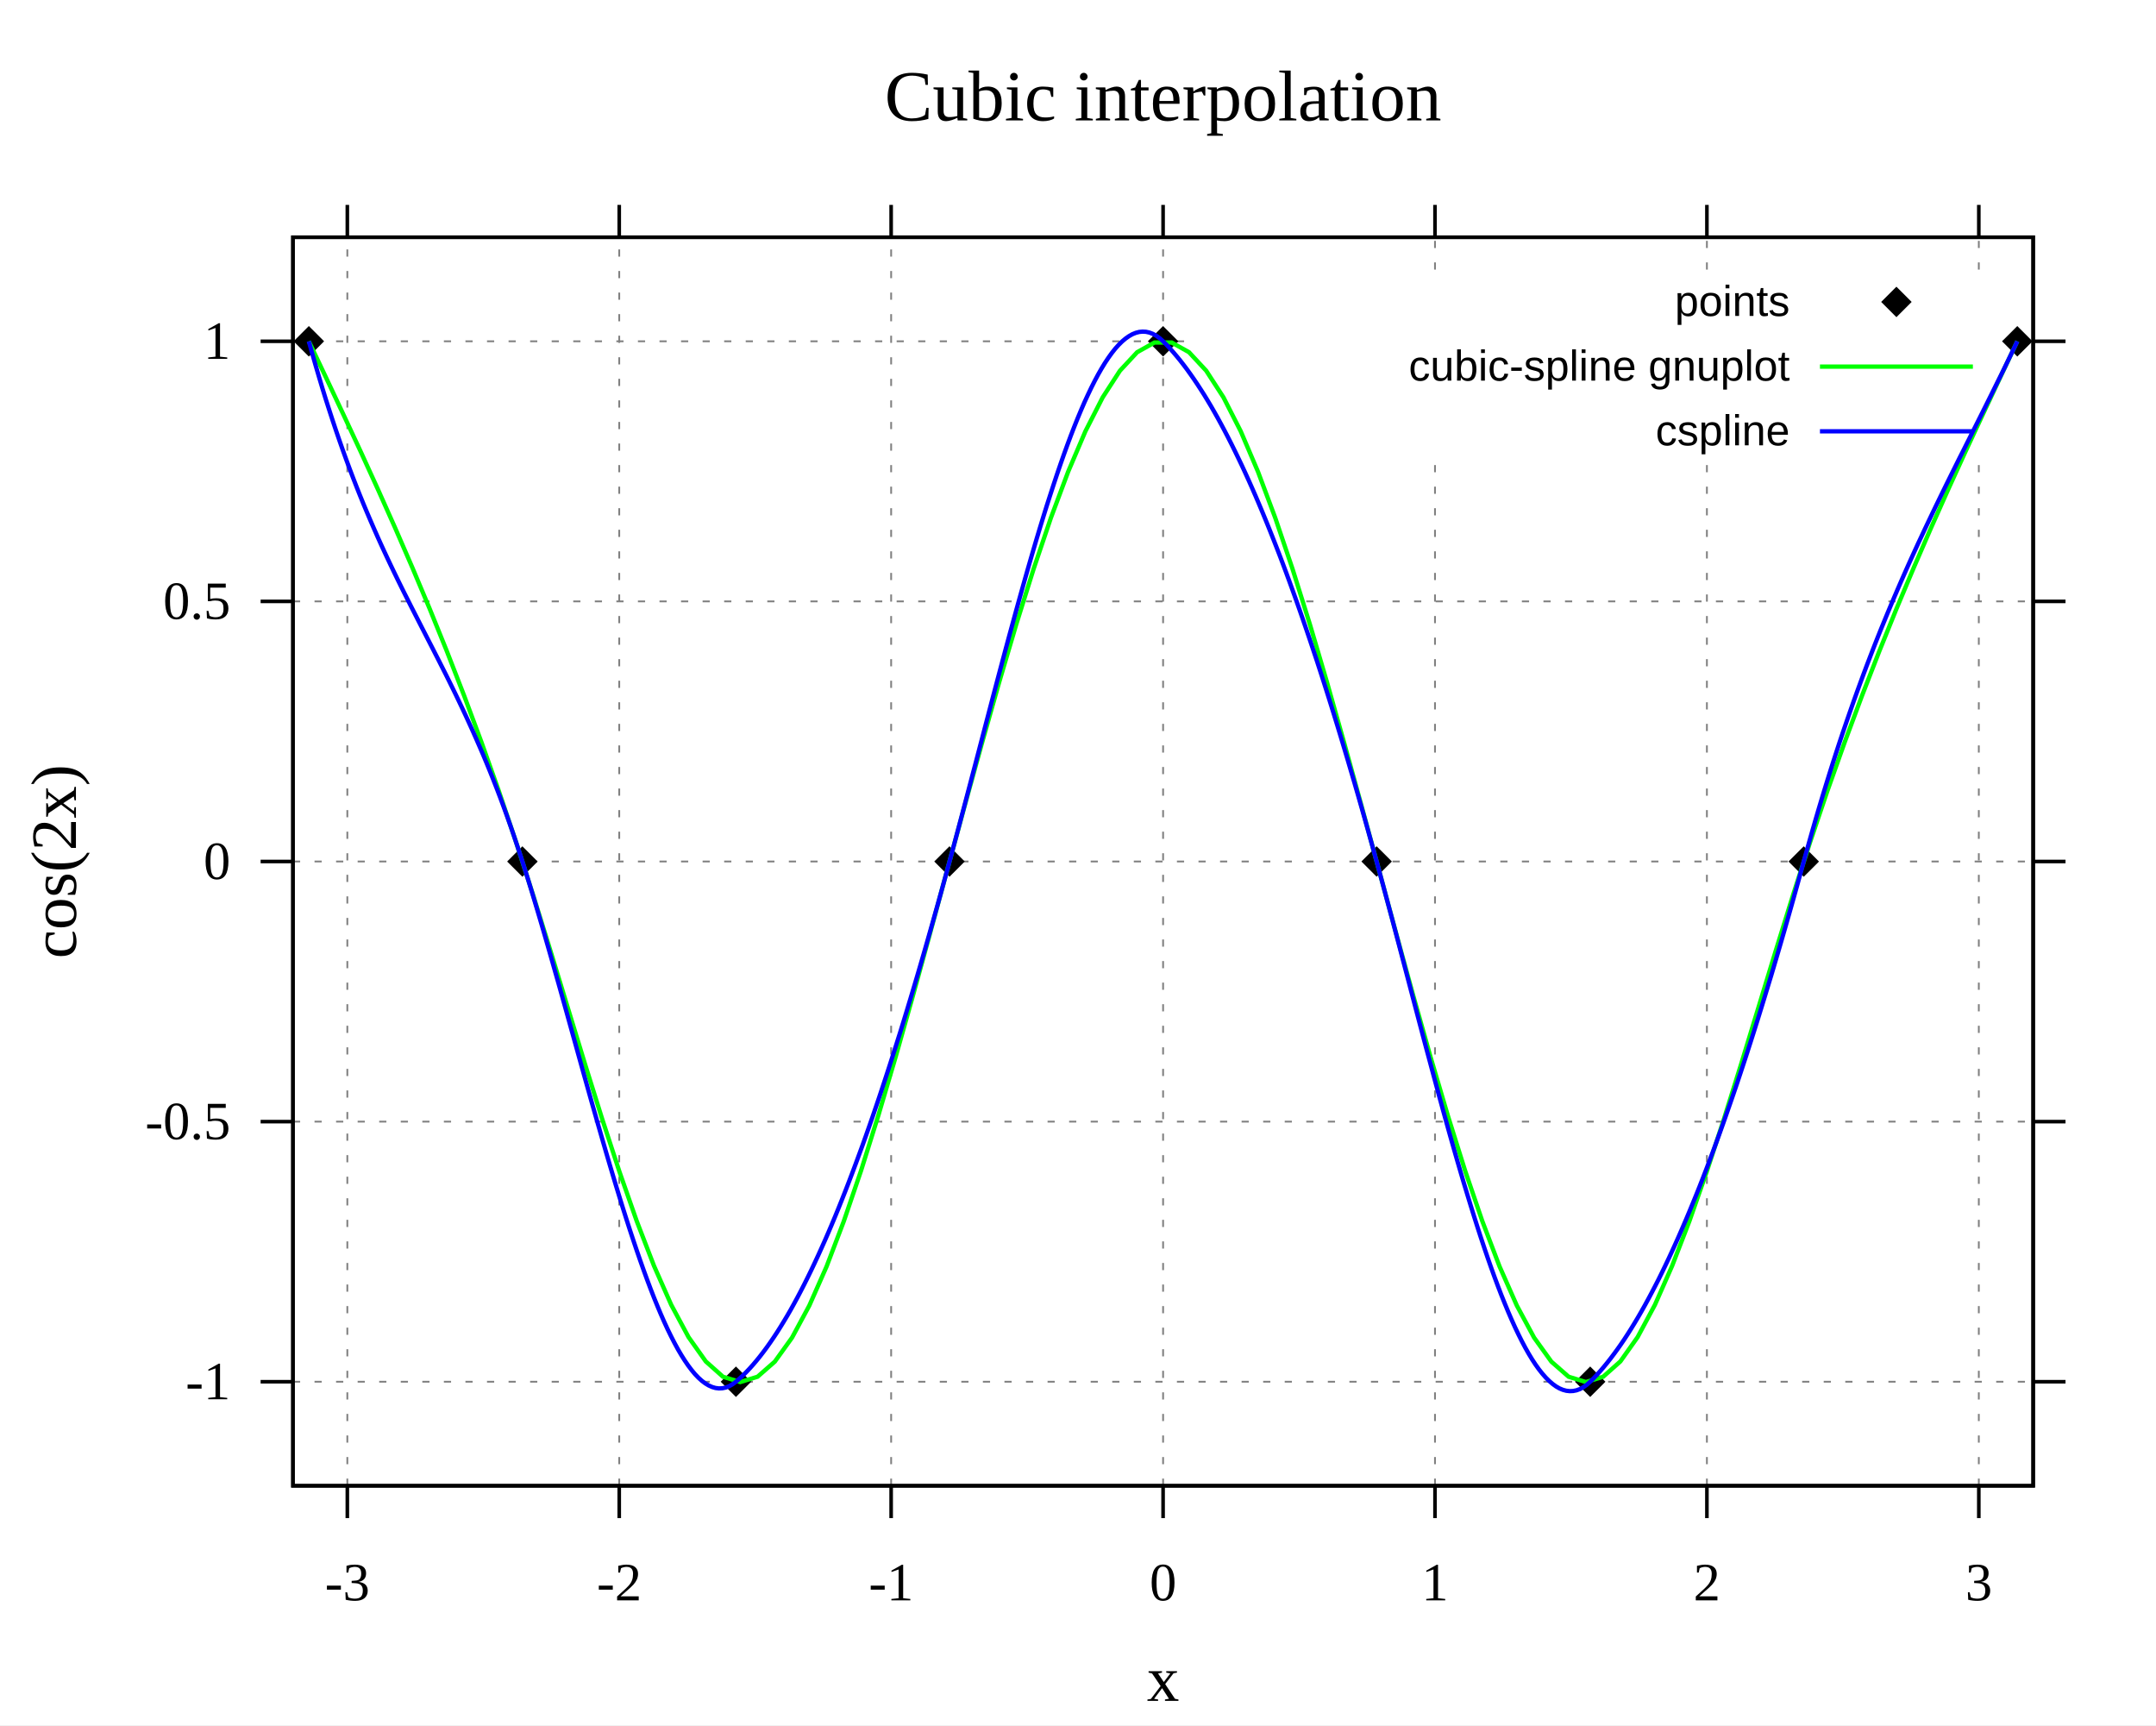
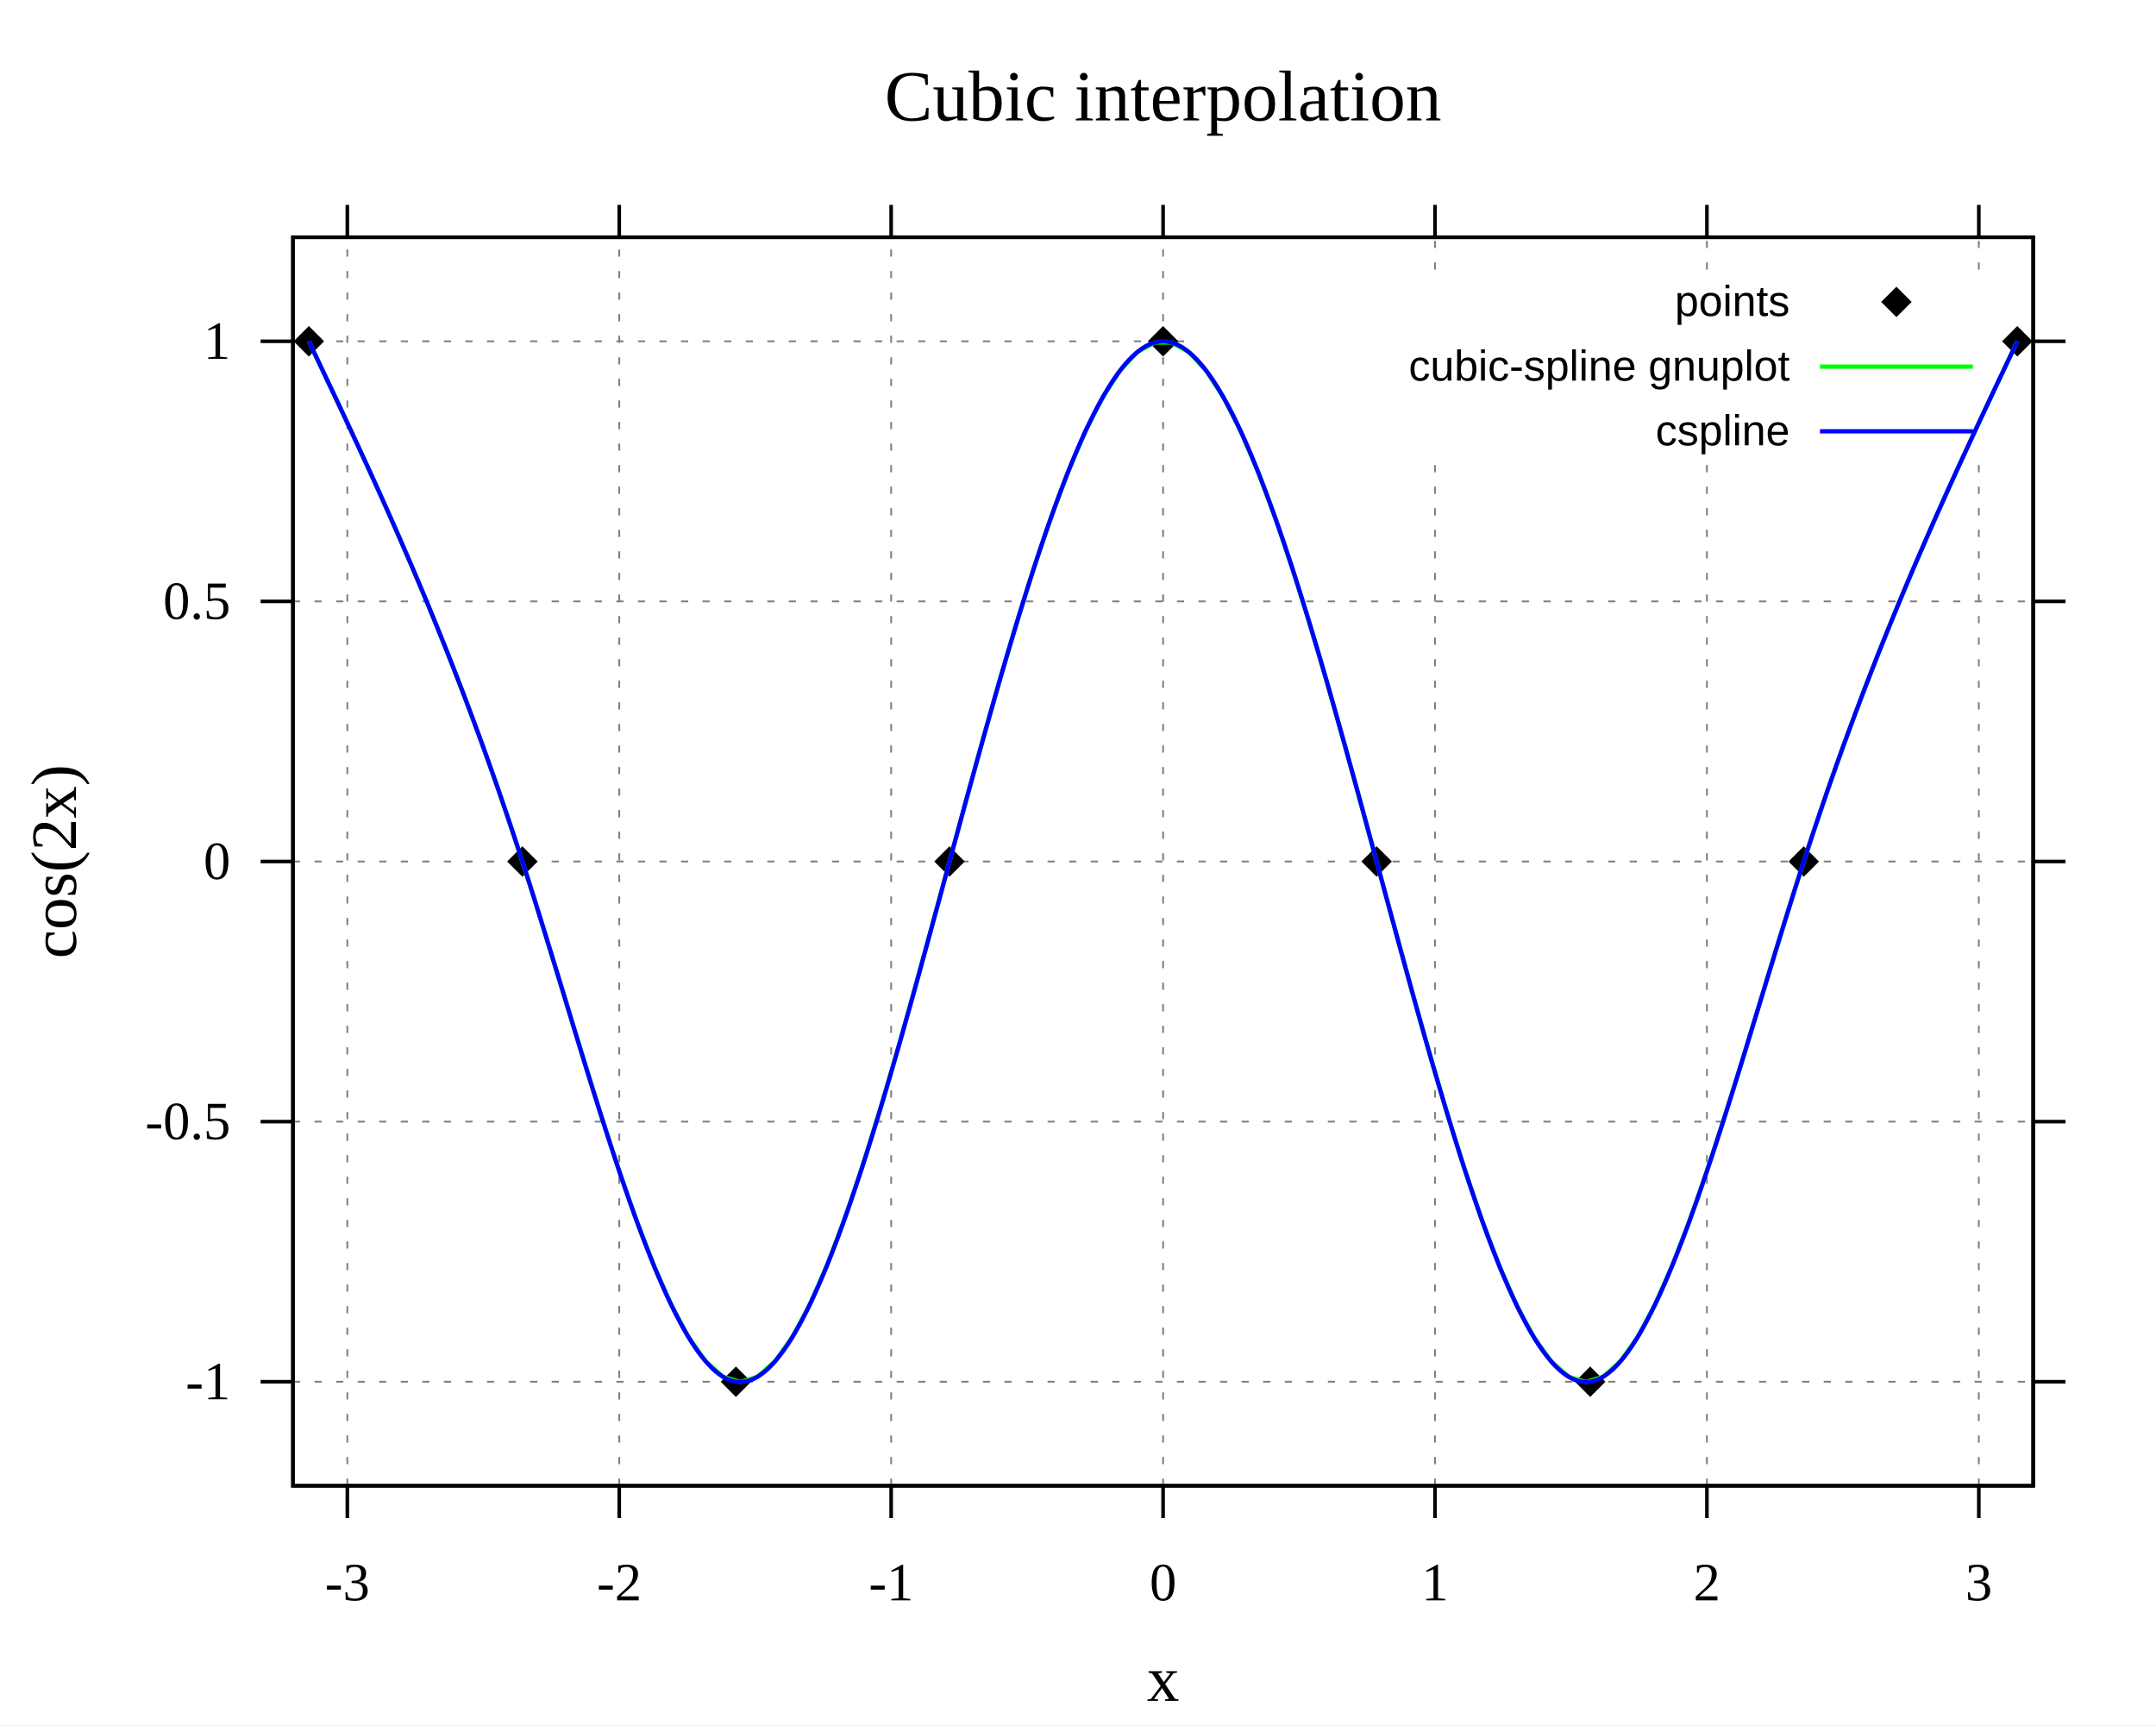
<svg xmlns="http://www.w3.org/2000/svg" xmlns:xlink="http://www.w3.org/1999/xlink" width="600" height="480" viewBox="0 0 600 480">
  <g id="gnuplot_canvas">
    <rect x="0" y="0" width="600" height="480" fill="#ffffff" />
    <defs>
      <circle id="gpDot" r="0.5" stroke-width="0.5" stroke="currentColor" />
      <path id="gpPt0" stroke-width="0.222" stroke="currentColor" d="M-1,0 h2 M0,-1 v2" />
      <path id="gpPt1" stroke-width="0.222" stroke="currentColor" d="M-1,-1 L1,1 M1,-1 L-1,1" />
      <path id="gpPt2" stroke-width="0.222" stroke="currentColor" d="M-1,0 L1,0 M0,-1 L0,1 M-1,-1 L1,1 M-1,1 L1,-1" />
      <rect id="gpPt3" stroke-width="0.222" stroke="currentColor" x="-1" y="-1" width="2" height="2" />
      <rect id="gpPt4" stroke-width="0.222" stroke="currentColor" fill="currentColor" x="-1" y="-1" width="2" height="2" />
      <circle id="gpPt5" stroke-width="0.222" stroke="currentColor" cx="0" cy="0" r="1" />
      <use xlink:href="#gpPt5" id="gpPt6" fill="currentColor" stroke="none" />
      <path id="gpPt7" stroke-width="0.222" stroke="currentColor" d="M0,-1.33 L-1.33,0.67 L1.33,0.67 z" />
      <use xlink:href="#gpPt7" id="gpPt8" fill="currentColor" stroke="none" />
      <use xlink:href="#gpPt7" id="gpPt9" stroke="currentColor" transform="rotate(180)" />
      <use xlink:href="#gpPt9" id="gpPt10" fill="currentColor" stroke="none" />
      <use xlink:href="#gpPt3" id="gpPt11" stroke="currentColor" transform="rotate(45)" />
      <use xlink:href="#gpPt11" id="gpPt12" fill="currentColor" stroke="none" />
      <path id="gpPt13" stroke-width="0.222" stroke="currentColor" d="M0,1.330 L1.265,0.411 L0.782,-1.067 L-0.782,-1.076 L-1.265,0.411 z" />
      <use xlink:href="#gpPt13" id="gpPt14" fill="currentColor" stroke="none" />
      <filter id="textbox" filterUnits="objectBoundingBox" x="0" y="0" height="1" width="1">
        <feFlood flood-color="#FFFFFF" flood-opacity="1" result="bgnd" />
        <feComposite in="SourceGraphic" in2="bgnd" operator="atop" />
      </filter>
      <filter id="greybox" filterUnits="objectBoundingBox" x="0" y="0" height="1" width="1">
        <feFlood flood-color="lightgrey" flood-opacity="1" result="grey" />
        <feComposite in="SourceGraphic" in2="grey" operator="atop" />
      </filter>
    </defs>
    <g fill="none" color="#FFFFFF" stroke="currentColor" stroke-width="1.00" stroke-linecap="butt" stroke-linejoin="miter">
</g>
    <g fill="none" color="black" stroke="currentColor" stroke-width="1.00" stroke-linecap="butt" stroke-linejoin="miter">
</g>
    <g fill="none" color="black" stroke="black" stroke-width="0.50" stroke-linecap="butt" stroke-linejoin="miter">
</g>
    <g fill="none" color="gray" stroke="currentColor" stroke-width="0.50" stroke-linecap="butt" stroke-linejoin="miter">
      <path stroke="gray" stroke-dasharray="2,4" class="gridline" d="M81.53,384.45 L565.82,384.45  " />
    </g>
    <g fill="none" color="gray" stroke="gray" stroke-width="1.00" stroke-linecap="butt" stroke-linejoin="miter">
</g>
    <g fill="none" color="black" stroke="currentColor" stroke-width="1.00" stroke-linecap="butt" stroke-linejoin="miter">
      <path stroke="black" d="M81.53,384.45 L72.53,384.45 M565.82,384.45 L574.82,384.45  " />
      <g transform="translate(64.14,389.33)" stroke="none" fill="black" font-family="Times New Roman" font-size="15.00" text-anchor="end">
        <text>
          <tspan font-family="Times New Roman">-1</tspan>
        </text>
      </g>
    </g>
    <g fill="none" color="black" stroke="currentColor" stroke-width="1.00" stroke-linecap="butt" stroke-linejoin="miter">
</g>
    <g fill="none" color="black" stroke="black" stroke-width="0.50" stroke-linecap="butt" stroke-linejoin="miter">
</g>
    <g fill="none" color="gray" stroke="currentColor" stroke-width="0.50" stroke-linecap="butt" stroke-linejoin="miter">
      <path stroke="gray" stroke-dasharray="2,4" class="gridline" d="M81.53,312.08 L565.82,312.08  " />
    </g>
    <g fill="none" color="gray" stroke="gray" stroke-width="1.00" stroke-linecap="butt" stroke-linejoin="miter">
</g>
    <g fill="none" color="black" stroke="currentColor" stroke-width="1.00" stroke-linecap="butt" stroke-linejoin="miter">
      <path stroke="black" d="M81.53,312.08 L72.53,312.08 M565.82,312.08 L574.82,312.08  " />
      <g transform="translate(64.14,316.96)" stroke="none" fill="black" font-family="Times New Roman" font-size="15.00" text-anchor="end">
        <text>
          <tspan font-family="Times New Roman">-0.5</tspan>
        </text>
      </g>
    </g>
    <g fill="none" color="black" stroke="currentColor" stroke-width="1.00" stroke-linecap="butt" stroke-linejoin="miter">
</g>
    <g fill="none" color="black" stroke="black" stroke-width="0.50" stroke-linecap="butt" stroke-linejoin="miter">
</g>
    <g fill="none" color="gray" stroke="currentColor" stroke-width="0.50" stroke-linecap="butt" stroke-linejoin="miter">
      <path stroke="gray" stroke-dasharray="2,4" class="gridline" d="M81.53,239.70 L565.82,239.70  " />
    </g>
    <g fill="none" color="gray" stroke="gray" stroke-width="1.00" stroke-linecap="butt" stroke-linejoin="miter">
</g>
    <g fill="none" color="black" stroke="currentColor" stroke-width="1.00" stroke-linecap="butt" stroke-linejoin="miter">
      <path stroke="black" d="M81.53,239.70 L72.53,239.70 M565.82,239.70 L574.82,239.70  " />
      <g transform="translate(64.14,244.58)" stroke="none" fill="black" font-family="Times New Roman" font-size="15.00" text-anchor="end">
        <text>
          <tspan font-family="Times New Roman"> 0</tspan>
        </text>
      </g>
    </g>
    <g fill="none" color="black" stroke="currentColor" stroke-width="1.00" stroke-linecap="butt" stroke-linejoin="miter">
</g>
    <g fill="none" color="black" stroke="black" stroke-width="0.50" stroke-linecap="butt" stroke-linejoin="miter">
</g>
    <g fill="none" color="gray" stroke="currentColor" stroke-width="0.50" stroke-linecap="butt" stroke-linejoin="miter">
      <path stroke="gray" stroke-dasharray="2,4" class="gridline" d="M81.53,167.33 L565.82,167.33  " />
    </g>
    <g fill="none" color="gray" stroke="gray" stroke-width="1.00" stroke-linecap="butt" stroke-linejoin="miter">
</g>
    <g fill="none" color="black" stroke="currentColor" stroke-width="1.00" stroke-linecap="butt" stroke-linejoin="miter">
      <path stroke="black" d="M81.53,167.33 L72.53,167.33 M565.82,167.33 L574.82,167.33  " />
      <g transform="translate(64.14,172.21)" stroke="none" fill="black" font-family="Times New Roman" font-size="15.00" text-anchor="end">
        <text>
          <tspan font-family="Times New Roman"> 0.5</tspan>
        </text>
      </g>
    </g>
    <g fill="none" color="black" stroke="currentColor" stroke-width="1.00" stroke-linecap="butt" stroke-linejoin="miter">
</g>
    <g fill="none" color="black" stroke="black" stroke-width="0.50" stroke-linecap="butt" stroke-linejoin="miter">
</g>
    <g fill="none" color="gray" stroke="currentColor" stroke-width="0.50" stroke-linecap="butt" stroke-linejoin="miter">
      <path stroke="gray" stroke-dasharray="2,4" class="gridline" d="M81.53,94.96 L330.29,94.96 M557.43,94.96 L565.82,94.96  " />
    </g>
    <g fill="none" color="gray" stroke="gray" stroke-width="1.00" stroke-linecap="butt" stroke-linejoin="miter">
</g>
    <g fill="none" color="black" stroke="currentColor" stroke-width="1.00" stroke-linecap="butt" stroke-linejoin="miter">
      <path stroke="black" d="M81.53,94.96 L72.53,94.96 M565.82,94.96 L574.82,94.96  " />
      <g transform="translate(64.14,99.84)" stroke="none" fill="black" font-family="Times New Roman" font-size="15.00" text-anchor="end">
        <text>
          <tspan font-family="Times New Roman"> 1</tspan>
        </text>
      </g>
    </g>
    <g fill="none" color="black" stroke="currentColor" stroke-width="1.00" stroke-linecap="butt" stroke-linejoin="miter">
</g>
    <g fill="none" color="black" stroke="black" stroke-width="0.50" stroke-linecap="butt" stroke-linejoin="miter">
</g>
    <g fill="none" color="gray" stroke="currentColor" stroke-width="0.50" stroke-linecap="butt" stroke-linejoin="miter">
      <path stroke="gray" stroke-dasharray="2,4" class="gridline" d="M96.66,413.40 L96.66,66.01  " />
    </g>
    <g fill="none" color="gray" stroke="gray" stroke-width="1.00" stroke-linecap="butt" stroke-linejoin="miter">
</g>
    <g fill="none" color="black" stroke="currentColor" stroke-width="1.00" stroke-linecap="butt" stroke-linejoin="miter">
      <path stroke="black" d="M96.66,413.40 L96.66,422.40 M96.66,66.01 L96.66,57.01  " />
      <g transform="translate(96.66,445.28)" stroke="none" fill="black" font-family="Times New Roman" font-size="15.00" text-anchor="middle">
        <text>
          <tspan font-family="Times New Roman">-3</tspan>
        </text>
      </g>
    </g>
    <g fill="none" color="black" stroke="currentColor" stroke-width="1.00" stroke-linecap="butt" stroke-linejoin="miter">
</g>
    <g fill="none" color="black" stroke="black" stroke-width="0.50" stroke-linecap="butt" stroke-linejoin="miter">
</g>
    <g fill="none" color="gray" stroke="currentColor" stroke-width="0.50" stroke-linecap="butt" stroke-linejoin="miter">
      <path stroke="gray" stroke-dasharray="2,4" class="gridline" d="M172.33,413.40 L172.33,66.01  " />
    </g>
    <g fill="none" color="gray" stroke="gray" stroke-width="1.00" stroke-linecap="butt" stroke-linejoin="miter">
</g>
    <g fill="none" color="black" stroke="currentColor" stroke-width="1.00" stroke-linecap="butt" stroke-linejoin="miter">
      <path stroke="black" d="M172.33,413.40 L172.33,422.40 M172.33,66.01 L172.33,57.01  " />
      <g transform="translate(172.33,445.28)" stroke="none" fill="black" font-family="Times New Roman" font-size="15.00" text-anchor="middle">
        <text>
          <tspan font-family="Times New Roman">-2</tspan>
        </text>
      </g>
    </g>
    <g fill="none" color="black" stroke="currentColor" stroke-width="1.00" stroke-linecap="butt" stroke-linejoin="miter">
</g>
    <g fill="none" color="black" stroke="black" stroke-width="0.50" stroke-linecap="butt" stroke-linejoin="miter">
</g>
    <g fill="none" color="gray" stroke="currentColor" stroke-width="0.50" stroke-linecap="butt" stroke-linejoin="miter">
      <path stroke="gray" stroke-dasharray="2,4" class="gridline" d="M248.00,413.40 L248.00,66.01  " />
    </g>
    <g fill="none" color="gray" stroke="gray" stroke-width="1.00" stroke-linecap="butt" stroke-linejoin="miter">
</g>
    <g fill="none" color="black" stroke="currentColor" stroke-width="1.00" stroke-linecap="butt" stroke-linejoin="miter">
      <path stroke="black" d="M248.00,413.40 L248.00,422.40 M248.00,66.01 L248.00,57.01  " />
      <g transform="translate(248.00,445.28)" stroke="none" fill="black" font-family="Times New Roman" font-size="15.00" text-anchor="middle">
        <text>
          <tspan font-family="Times New Roman">-1</tspan>
        </text>
      </g>
    </g>
    <g fill="none" color="black" stroke="currentColor" stroke-width="1.00" stroke-linecap="butt" stroke-linejoin="miter">
</g>
    <g fill="none" color="black" stroke="black" stroke-width="0.50" stroke-linecap="butt" stroke-linejoin="miter">
</g>
    <g fill="none" color="gray" stroke="currentColor" stroke-width="0.50" stroke-linecap="butt" stroke-linejoin="miter">
      <path stroke="gray" stroke-dasharray="2,4" class="gridline" d="M323.68,413.40 L323.68,66.01  " />
    </g>
    <g fill="none" color="gray" stroke="gray" stroke-width="1.00" stroke-linecap="butt" stroke-linejoin="miter">
</g>
    <g fill="none" color="black" stroke="currentColor" stroke-width="1.00" stroke-linecap="butt" stroke-linejoin="miter">
      <path stroke="black" d="M323.68,413.40 L323.68,422.40 M323.68,66.01 L323.68,57.01  " />
      <g transform="translate(323.68,445.28)" stroke="none" fill="black" font-family="Times New Roman" font-size="15.00" text-anchor="middle">
        <text>
          <tspan font-family="Times New Roman"> 0</tspan>
        </text>
      </g>
    </g>
    <g fill="none" color="black" stroke="currentColor" stroke-width="1.00" stroke-linecap="butt" stroke-linejoin="miter">
</g>
    <g fill="none" color="black" stroke="black" stroke-width="0.50" stroke-linecap="butt" stroke-linejoin="miter">
</g>
    <g fill="none" color="gray" stroke="currentColor" stroke-width="0.50" stroke-linecap="butt" stroke-linejoin="miter">
      <path stroke="gray" stroke-dasharray="2,4" class="gridline" d="M399.35,413.40 L399.35,129.01 M399.35,75.01 L399.35,66.01  " />
    </g>
    <g fill="none" color="gray" stroke="gray" stroke-width="1.00" stroke-linecap="butt" stroke-linejoin="miter">
</g>
    <g fill="none" color="black" stroke="currentColor" stroke-width="1.00" stroke-linecap="butt" stroke-linejoin="miter">
      <path stroke="black" d="M399.35,413.40 L399.35,422.40 M399.35,66.01 L399.35,57.01  " />
      <g transform="translate(399.35,445.28)" stroke="none" fill="black" font-family="Times New Roman" font-size="15.00" text-anchor="middle">
        <text>
          <tspan font-family="Times New Roman"> 1</tspan>
        </text>
      </g>
    </g>
    <g fill="none" color="black" stroke="currentColor" stroke-width="1.00" stroke-linecap="butt" stroke-linejoin="miter">
</g>
    <g fill="none" color="black" stroke="black" stroke-width="0.50" stroke-linecap="butt" stroke-linejoin="miter">
</g>
    <g fill="none" color="gray" stroke="currentColor" stroke-width="0.50" stroke-linecap="butt" stroke-linejoin="miter">
      <path stroke="gray" stroke-dasharray="2,4" class="gridline" d="M475.02,413.40 L475.02,129.01 M475.02,75.01 L475.02,66.01  " />
    </g>
    <g fill="none" color="gray" stroke="gray" stroke-width="1.00" stroke-linecap="butt" stroke-linejoin="miter">
</g>
    <g fill="none" color="black" stroke="currentColor" stroke-width="1.00" stroke-linecap="butt" stroke-linejoin="miter">
      <path stroke="black" d="M475.02,413.40 L475.02,422.40 M475.02,66.01 L475.02,57.01  " />
      <g transform="translate(475.02,445.28)" stroke="none" fill="black" font-family="Times New Roman" font-size="15.00" text-anchor="middle">
        <text>
          <tspan font-family="Times New Roman"> 2</tspan>
        </text>
      </g>
    </g>
    <g fill="none" color="black" stroke="currentColor" stroke-width="1.00" stroke-linecap="butt" stroke-linejoin="miter">
</g>
    <g fill="none" color="black" stroke="black" stroke-width="0.50" stroke-linecap="butt" stroke-linejoin="miter">
</g>
    <g fill="none" color="gray" stroke="currentColor" stroke-width="0.50" stroke-linecap="butt" stroke-linejoin="miter">
      <path stroke="gray" stroke-dasharray="2,4" class="gridline" d="M550.69,413.40 L550.69,129.01 M550.69,75.01 L550.69,66.01  " />
    </g>
    <g fill="none" color="gray" stroke="gray" stroke-width="1.00" stroke-linecap="butt" stroke-linejoin="miter">
</g>
    <g fill="none" color="black" stroke="currentColor" stroke-width="1.00" stroke-linecap="butt" stroke-linejoin="miter">
      <path stroke="black" d="M550.69,413.40 L550.69,422.40 M550.69,66.01 L550.69,57.01  " />
      <g transform="translate(550.69,445.28)" stroke="none" fill="black" font-family="Times New Roman" font-size="15.00" text-anchor="middle">
        <text>
          <tspan font-family="Times New Roman"> 3</tspan>
        </text>
      </g>
    </g>
    <g fill="none" color="black" stroke="currentColor" stroke-width="1.00" stroke-linecap="butt" stroke-linejoin="miter">
</g>
    <g fill="none" color="black" stroke="currentColor" stroke-width="1.00" stroke-linecap="butt" stroke-linejoin="miter">
      <path stroke="black" d="M81.53,66.01 L81.53,413.40 L565.82,413.40 L565.82,66.01 L81.53,66.01 Z  " />
    </g>
    <g fill="none" color="black" stroke="currentColor" stroke-width="1.00" stroke-linecap="butt" stroke-linejoin="miter">
      <g transform="translate(21.13,239.71) rotate(270)" stroke="none" fill="black" font-family="Times New Roman" font-size="18.00" text-anchor="middle">
        <text>
          <tspan font-family="Times New Roman">cos(2x)</tspan>
        </text>
      </g>
    </g>
    <g fill="none" color="black" stroke="currentColor" stroke-width="1.00" stroke-linecap="butt" stroke-linejoin="miter">
      <g transform="translate(323.67,473.25)" stroke="none" fill="black" font-family="Times New Roman" font-size="18.00" text-anchor="middle">
        <text>
          <tspan font-family="Times New Roman">x</tspan>
        </text>
      </g>
    </g>
    <g fill="none" color="black" stroke="currentColor" stroke-width="1.00" stroke-linecap="butt" stroke-linejoin="miter">
</g>
    <g id="gnuplot_plot_1">
      <g fill="none" color="#FFFFFF" stroke="currentColor" stroke-width="1.20" stroke-linecap="butt" stroke-linejoin="miter">
</g>
      <g fill="none" color="black" stroke="currentColor" stroke-width="1.20" stroke-linecap="butt" stroke-linejoin="miter">
        <g transform="translate(498.09,87.91)" stroke="none" fill="black" font-family="Arial" font-size="12.00" text-anchor="end">
          <text>
            <tspan font-family="Arial">points</tspan>
          </text>
        </g>
      </g>
      <g fill="none" color="black" stroke="currentColor" stroke-width="1.20" stroke-linecap="butt" stroke-linejoin="miter">
        <use xlink:href="#gpPt12" transform="translate(85.95,94.96) scale(2.70)" color="rgb(  0,   0,   0)" />
        <use xlink:href="#gpPt12" transform="translate(145.38,239.71) scale(2.70)" color="rgb(  0,   0,   0)" />
        <use xlink:href="#gpPt12" transform="translate(204.81,384.45) scale(2.70)" color="rgb(  0,   0,   0)" />
        <use xlink:href="#gpPt12" transform="translate(264.24,239.70) scale(2.70)" color="rgb(  0,   0,   0)" />
        <use xlink:href="#gpPt12" transform="translate(323.68,94.96) scale(2.70)" color="rgb(  0,   0,   0)" />
        <use xlink:href="#gpPt12" transform="translate(383.11,239.70) scale(2.70)" color="rgb(  0,   0,   0)" />
        <use xlink:href="#gpPt12" transform="translate(442.54,384.45) scale(2.70)" color="rgb(  0,   0,   0)" />
        <use xlink:href="#gpPt12" transform="translate(501.97,239.71) scale(2.70)" color="rgb(  0,   0,   0)" />
        <use xlink:href="#gpPt12" transform="translate(561.40,94.96) scale(2.70)" color="rgb(  0,   0,   0)" />
        <use xlink:href="#gpPt12" transform="translate(527.76,84.01) scale(2.70)" color="rgb(  0,   0,   0)" />
      </g>
    </g>
    <g id="gnuplot_plot_2">
      <g fill="none" color="black" stroke="currentColor" stroke-width="1.20" stroke-linecap="butt" stroke-linejoin="miter">
        <g transform="translate(498.09,105.91)" stroke="none" fill="black" font-family="Arial" font-size="12.00" text-anchor="end">
          <text>
            <tspan font-family="Arial">cubic-spline gnuplot</tspan>
          </text>
        </g>
      </g>
      <g fill="none" color="black" stroke="currentColor" stroke-width="1.20" stroke-linecap="butt" stroke-linejoin="miter">
        <path stroke="rgb(  0, 255,   0)" d="M506.48,102.01 L549.04,102.01 M85.95,94.96 L90.75,105.10 L95.55,115.30 L100.36,125.62 L105.16,136.13 L109.96,146.88   L114.76,157.94 L119.57,169.37 L124.37,181.23 L129.17,193.58 L133.98,206.49 L138.78,220.00 L143.58,234.20 L148.38,249.11   L153.19,264.59 L157.99,280.33 L162.79,296.03 L167.59,311.37 L172.40,326.05 L177.20,339.76 L182.00,352.20 L186.80,363.06   L191.61,372.03 L196.41,378.80 L201.21,383.07 L206.01,384.54 L210.82,383.06 L215.62,378.86 L220.42,372.18 L225.22,363.27   L230.03,352.39 L234.83,339.78 L239.63,325.70 L244.43,310.39 L249.24,294.11 L254.04,277.10 L258.84,259.62 L263.64,241.92   L268.45,224.24 L273.25,206.82 L278.05,189.86 L282.85,173.61 L287.66,158.27 L292.46,144.08 L297.26,131.25 L302.06,120.00   L306.87,110.56 L311.67,103.15 L316.47,97.99 L321.27,95.31 L326.08,95.31 L330.88,97.99 L335.68,103.15 L340.48,110.56   L345.29,120.00 L350.09,131.25 L354.89,144.08 L359.69,158.27 L364.50,173.61 L369.30,189.86 L374.10,206.82 L378.90,224.24   L383.71,241.92 L388.51,259.62 L393.31,277.10 L398.11,294.11 L402.92,310.39 L407.72,325.70 L412.52,339.78 L417.32,352.39   L422.13,363.27 L426.93,372.18 L431.73,378.86 L436.53,383.06 L441.34,384.54 L446.14,383.07 L450.94,378.80 L455.74,372.03   L460.55,363.06 L465.35,352.20 L470.15,339.76 L474.95,326.05 L479.76,311.37 L484.56,296.03 L489.36,280.33 L494.16,264.59   L498.97,249.11 L503.77,234.20 L508.57,220.00 L513.37,206.49 L518.18,193.58 L522.98,181.23 L527.78,169.37 L532.59,157.94   L537.39,146.88 L542.19,136.13 L546.99,125.62 L551.80,115.30 L556.60,105.10 L561.40,94.96  " />
      </g>
    </g>
    <g id="gnuplot_plot_3">
      <g fill="none" color="black" stroke="currentColor" stroke-width="1.20" stroke-linecap="butt" stroke-linejoin="miter">
        <g transform="translate(498.09,123.91)" stroke="none" fill="black" font-family="Arial" font-size="12.00" text-anchor="end">
          <text>
            <tspan font-family="Arial">cspline</tspan>
          </text>
        </g>
      </g>
      <g fill="none" color="black" stroke="currentColor" stroke-width="1.20" stroke-linecap="butt" stroke-linejoin="miter">
-         <path stroke="rgb(  0,   0, 255)" d="M506.48,120.01 L549.04,120.01 M85.95,94.96 L86.90,98.39 L87.85,101.72 L88.80,104.96 L89.75,108.12 L90.70,111.20   L91.66,114.19 L92.61,117.10 L93.56,119.94 L94.51,122.70 L95.46,125.40 L96.41,128.03 L97.36,130.59 L98.31,133.09   L99.26,135.53 L100.21,137.92 L101.16,140.25 L102.12,142.54 L103.07,144.77 L104.02,146.96 L104.97,149.11 L105.92,151.22   L106.87,153.29 L107.82,155.32 L108.77,157.33 L109.72,159.31 L110.67,161.26 L111.62,163.19 L112.57,165.10 L113.53,167.00   L114.48,168.88 L115.43,170.74 L116.38,172.60 L117.33,174.46 L118.28,176.31 L119.23,178.16 L120.18,180.01 L121.13,181.87   L122.08,183.73 L123.03,185.61 L123.99,187.50 L124.94,189.41 L125.89,191.34 L126.84,193.28 L127.79,195.26 L128.74,197.26   L129.69,199.29 L130.64,201.36 L131.59,203.46 L132.54,205.60 L133.49,207.78 L134.45,210.00 L135.40,212.28 L136.35,214.60   L137.30,216.98 L138.25,219.41 L139.20,221.90 L140.15,224.45 L141.10,227.07 L142.05,229.75 L143.00,232.50 L143.95,235.33   L144.91,238.23 L145.86,241.20 L146.81,244.23 L147.76,247.32 L148.71,250.45 L149.66,253.63 L150.61,256.85 L151.56,260.10   L152.51,263.39 L153.46,266.70 L154.41,270.04 L155.37,273.41 L156.32,276.79 L157.27,280.18 L158.22,283.59 L159.17,287.00   L160.12,290.41 L161.07,293.83 L162.02,297.24 L162.97,300.64 L163.92,304.02 L164.87,307.39 L165.83,310.75 L166.78,314.07   L167.73,317.37 L168.68,320.64 L169.63,323.88 L170.58,327.07 L171.53,330.22 L172.48,333.33 L173.43,336.39 L174.38,339.39   L175.33,342.33 L176.29,345.22 L177.24,348.04 L178.19,350.78 L179.14,353.46 L180.09,356.06 L181.04,358.58 L181.99,361.02   L182.94,363.36 L183.89,365.62 L184.84,367.78 L185.79,369.84 L186.75,371.80 L187.70,373.65 L188.65,375.40 L189.60,377.02   L190.55,378.53 L191.50,379.92 L192.45,381.18 L193.40,382.32 L194.35,383.32 L195.30,384.18 L196.25,384.90 L197.21,385.48   L198.16,385.91 L199.11,386.19 L200.06,386.31 L201.01,386.27 L201.96,386.07 L202.91,385.70 L203.86,385.16 L204.81,384.45   L205.76,383.62 L206.71,382.73 L207.67,381.78 L208.62,380.78 L209.57,379.72 L210.52,378.60 L211.47,377.43 L212.42,376.20   L213.37,374.92 L214.32,373.58 L215.27,372.19 L216.22,370.75 L217.17,369.25 L218.12,367.70 L219.08,366.10 L220.03,364.45   L220.98,362.74 L221.93,360.99 L222.88,359.18 L223.83,357.33 L224.78,355.43 L225.73,353.48 L226.68,351.48 L227.63,349.44   L228.58,347.34 L229.54,345.20 L230.49,343.02 L231.44,340.79 L232.39,338.52 L233.34,336.20 L234.29,333.83 L235.24,331.43   L236.19,328.98 L237.14,326.48 L238.09,323.95 L239.04,321.37 L240.00,318.76 L240.95,316.10 L241.90,313.40 L242.85,310.67   L243.80,307.89 L244.75,305.08 L245.70,302.22 L246.65,299.33 L247.60,296.41 L248.55,293.44 L249.50,290.44 L250.46,287.41   L251.41,284.34 L252.36,281.23 L253.31,278.09 L254.26,274.92 L255.21,271.72 L256.16,268.48 L257.11,265.21 L258.06,261.91   L259.01,258.57 L259.96,255.21 L260.92,251.81 L261.87,248.39 L262.82,244.94 L263.77,241.46 L264.72,237.95 L265.67,234.41   L266.62,230.85 L267.57,227.27 L268.52,223.68 L269.47,220.07 L270.42,216.45 L271.38,212.82 L272.33,209.19 L273.28,205.56   L274.23,201.93 L275.18,198.31 L276.13,194.69 L277.08,191.09 L278.03,187.50 L278.98,183.93 L279.93,180.38 L280.88,176.86   L281.84,173.36 L282.79,169.89 L283.74,166.46 L284.69,163.07 L285.64,159.71 L286.59,156.40 L287.54,153.14 L288.49,149.92   L289.44,146.76 L290.39,143.66 L291.34,140.61 L292.30,137.63 L293.25,134.71 L294.20,131.86 L295.15,129.08 L296.10,126.38   L297.05,123.76 L298.00,121.21 L298.95,118.76 L299.90,116.39 L300.85,114.11 L301.80,111.92 L302.76,109.84 L303.71,107.85   L304.66,105.97 L305.61,104.19 L306.56,102.53 L307.51,100.97 L308.46,99.54 L309.41,98.22 L310.36,97.02 L311.31,95.96   L312.26,95.02 L313.22,94.21 L314.17,93.54 L315.12,93.00 L316.07,92.61 L317.02,92.36 L317.97,92.27 L318.92,92.32   L319.87,92.53 L320.82,92.89 L321.77,93.41 L322.72,94.10 L323.68,94.96 L324.63,95.93 L325.58,96.94 L326.53,98.01   L327.48,99.13 L328.43,100.29 L329.38,101.51 L330.33,102.77 L331.28,104.09 L332.23,105.45 L333.18,106.86 L334.13,108.32   L335.09,109.82 L336.04,111.38 L336.99,112.97 L337.94,114.62 L338.89,116.31 L339.84,118.05 L340.79,119.83 L341.74,121.66   L342.69,123.53 L343.64,125.45 L344.59,127.41 L345.55,129.41 L346.50,131.46 L347.45,133.55 L348.40,135.68 L349.35,137.85   L350.30,140.07 L351.25,142.33 L352.20,144.63 L353.15,146.97 L354.10,149.35 L355.05,151.77 L356.01,154.23 L356.96,156.73   L357.91,159.27 L358.86,161.85 L359.81,164.47 L360.76,167.12 L361.71,169.82 L362.66,172.55 L363.61,175.32 L364.56,178.12   L365.51,180.96 L366.47,183.84 L367.42,186.76 L368.37,189.70 L369.32,192.69 L370.27,195.71 L371.22,198.76 L372.17,201.85   L373.12,204.97 L374.07,208.13 L375.02,211.31 L375.97,214.54 L376.93,217.79 L377.88,221.07 L378.83,224.39 L379.78,227.74   L380.73,231.12 L381.68,234.53 L382.63,237.97 L383.58,241.44 L384.53,244.94 L385.48,248.47 L386.43,252.02 L387.39,255.58   L388.34,259.16 L389.29,262.75 L390.24,266.36 L391.19,269.96 L392.14,273.57 L393.09,277.18 L394.04,280.79 L394.99,284.39   L395.94,287.98 L396.89,291.55 L397.85,295.11 L398.80,298.65 L399.75,302.17 L400.70,305.66 L401.65,309.12 L402.60,312.55   L403.55,315.94 L404.50,319.29 L405.45,322.60 L406.40,325.86 L407.35,329.08 L408.31,332.24 L409.26,335.35 L410.21,338.40   L411.16,341.39 L412.11,344.32 L413.06,347.17 L414.01,349.96 L414.96,352.67 L415.91,355.30 L416.86,357.85 L417.81,360.32   L418.77,362.70 L419.72,364.99 L420.67,367.19 L421.62,369.29 L422.57,371.28 L423.52,373.18 L424.47,374.97 L425.42,376.65   L426.37,378.22 L427.32,379.67 L428.27,381.00 L429.23,382.21 L430.18,383.29 L431.13,384.24 L432.08,385.06 L433.03,385.75   L433.98,386.30 L434.93,386.70 L435.88,386.96 L436.83,387.07 L437.78,387.03 L438.73,386.84 L439.68,386.49 L440.64,385.97   L441.59,385.30 L442.54,384.45 L443.49,383.49 L444.44,382.49 L445.39,381.43 L446.34,380.32 L447.29,379.16 L448.24,377.95   L449.19,376.69 L450.14,375.39 L451.10,374.03 L452.05,372.63 L453.00,371.17 L453.95,369.67 L454.90,368.12 L455.85,366.53   L456.80,364.89 L457.75,363.20 L458.70,361.46 L459.65,359.68 L460.60,357.86 L461.56,355.99 L462.51,354.07 L463.46,352.11   L464.41,350.11 L465.36,348.06 L466.31,345.97 L467.26,343.84 L468.21,341.66 L469.16,339.45 L470.11,337.19 L471.06,334.89   L472.02,332.54 L472.97,330.16 L473.92,327.74 L474.87,325.27 L475.82,322.77 L476.77,320.23 L477.72,317.65 L478.67,315.03   L479.62,312.37 L480.57,309.67 L481.52,306.94 L482.48,304.16 L483.43,301.36 L484.38,298.51 L485.33,295.63 L486.28,292.71   L487.23,289.76 L488.18,286.77 L489.13,283.75 L490.08,280.69 L491.03,277.60 L491.98,274.47 L492.94,271.32 L493.89,268.12   L494.84,264.90 L495.79,261.64 L496.74,258.35 L497.69,255.03 L498.64,251.68 L499.59,248.30 L500.54,244.88 L501.49,241.44   L502.44,237.98 L503.40,234.57 L504.35,231.22 L505.30,227.93 L506.25,224.70 L507.20,221.53 L508.15,218.42 L509.10,215.36   L510.05,212.36 L511.00,209.41 L511.95,206.51 L512.90,203.67 L513.86,200.87 L514.81,198.12 L515.76,195.42 L516.71,192.76   L517.66,190.15 L518.61,187.57 L519.56,185.04 L520.51,182.56 L521.46,180.10 L522.41,177.69 L523.36,175.31 L524.32,172.97   L525.27,170.66 L526.22,168.39 L527.17,166.14 L528.12,163.93 L529.07,161.74 L530.02,159.58 L530.97,157.44 L531.92,155.33   L532.87,153.25 L533.82,151.18 L534.78,149.14 L535.73,147.11 L536.68,145.11 L537.63,143.12 L538.58,141.14 L539.53,139.18   L540.48,137.23 L541.43,135.29 L542.38,133.37 L543.33,131.45 L544.28,129.54 L545.23,127.63 L546.19,125.74 L547.14,123.84   L548.09,121.95 L549.04,120.06 L549.99,118.16 L550.94,116.27 L551.89,114.37 L552.84,112.47 L553.79,110.56 L554.74,108.65   L555.69,106.73 L556.65,104.80 L557.60,102.86 L558.55,100.90 L559.50,98.94 L560.45,96.96 L561.40,94.96  " />
+         <path stroke="rgb(  0,   0, 255)" d="M506.48,120.01 L549.04,120.01 M85.95,94.96 L86.90,96.96 L87.85,98.97 L88.80,100.98 L89.75,102.99 L90.70,105.00   L91.66,107.01 L92.61,109.03 L93.56,111.04 L94.51,113.07 L95.46,115.09 L96.41,117.13 L97.36,119.16 L98.31,121.21   L99.26,123.25 L100.21,125.31 L101.16,127.37 L102.12,129.44 L103.07,131.52 L104.02,133.61 L104.97,135.71 L105.92,137.81   L106.87,139.93 L107.82,142.05 L108.77,144.19 L109.72,146.34 L110.67,148.50 L111.62,150.67 L112.57,152.86 L113.53,155.06   L114.48,157.27 L115.43,159.50 L116.38,161.74 L117.33,164.00 L118.28,166.27 L119.23,168.56 L120.18,170.87 L121.13,173.19   L122.08,175.53 L123.03,177.89 L123.99,180.27 L124.94,182.66 L125.89,185.08 L126.84,187.52 L127.79,189.97 L128.74,192.45   L129.69,194.95 L130.64,197.47 L131.59,200.01 L132.54,202.58 L133.49,205.17 L134.45,207.78 L135.40,210.42 L136.35,213.08   L137.30,215.77 L138.25,218.48 L139.20,221.22 L140.15,223.99 L141.10,226.78 L142.05,229.61 L143.00,232.46 L143.95,235.33   L144.91,238.24 L145.86,241.18 L146.81,244.14 L147.76,247.13 L148.71,250.15 L149.66,253.19 L150.61,256.24 L151.56,259.31   L152.51,262.40 L153.46,265.50 L154.41,268.61 L155.37,271.72 L156.32,274.84 L157.27,277.97 L158.22,281.09 L159.17,284.21   L160.12,287.32 L161.07,290.43 L162.02,293.53 L162.97,296.62 L163.92,299.69 L164.87,302.75 L165.83,305.78 L166.78,308.80   L167.73,311.79 L168.68,314.75 L169.63,317.69 L170.58,320.60 L171.53,323.47 L172.48,326.31 L173.43,329.10 L174.38,331.86   L175.33,334.58 L176.29,337.25 L177.24,339.87 L178.19,342.44 L179.14,344.96 L180.09,347.42 L181.04,349.83 L181.99,352.18   L182.94,354.46 L183.89,356.69 L184.84,358.84 L185.79,360.93 L186.75,362.94 L187.70,364.88 L188.65,366.74 L189.60,368.53   L190.55,370.23 L191.50,371.86 L192.45,373.39 L193.40,374.84 L194.35,376.19 L195.30,377.46 L196.25,378.62 L197.21,379.69   L198.16,380.66 L199.11,381.53 L200.06,382.29 L201.01,382.95 L201.96,383.50 L202.91,383.93 L203.86,384.25 L204.81,384.45   L205.76,384.53 L206.71,384.50 L207.67,384.35 L208.62,384.09 L209.57,383.72 L210.52,383.23 L211.47,382.64 L212.42,381.95   L213.37,381.15 L214.32,380.25 L215.27,379.25 L216.22,378.15 L217.17,376.95 L218.12,375.66 L219.08,374.28 L220.03,372.81   L220.98,371.26 L221.93,369.61 L222.88,367.88 L223.83,366.07 L224.78,364.18 L225.73,362.21 L226.68,360.16 L227.63,358.04   L228.58,355.85 L229.54,353.58 L230.49,351.25 L231.44,348.85 L232.39,346.39 L233.34,343.86 L234.29,341.27 L235.24,338.63   L236.19,335.92 L237.14,333.16 L238.09,330.35 L239.04,327.49 L240.00,324.58 L240.95,321.62 L241.90,318.61 L242.85,315.56   L243.80,312.47 L244.75,309.34 L245.70,306.18 L246.65,302.98 L247.60,299.74 L248.55,296.47 L249.50,293.17 L250.46,289.85   L251.41,286.50 L252.36,283.12 L253.31,279.73 L254.26,276.31 L255.21,272.87 L256.16,269.42 L257.11,265.96 L258.06,262.48   L259.01,258.99 L259.96,255.49 L260.92,251.99 L261.87,248.48 L262.82,244.97 L263.77,241.46 L264.72,237.95 L265.67,234.44   L266.62,230.94 L267.57,227.45 L268.52,223.96 L269.47,220.48 L270.42,217.02 L271.38,213.57 L272.33,210.13 L273.28,206.71   L274.23,203.31 L275.18,199.93 L276.13,196.57 L277.08,193.24 L278.03,189.93 L278.98,186.65 L279.93,183.40 L280.88,180.18   L281.84,176.99 L282.79,173.83 L283.74,170.71 L284.69,167.63 L285.64,164.59 L286.59,161.59 L287.54,158.63 L288.49,155.72   L289.44,152.85 L290.39,150.03 L291.34,147.26 L292.30,144.54 L293.25,141.88 L294.20,139.27 L295.15,136.71 L296.10,134.22   L297.05,131.78 L298.00,129.41 L298.95,127.10 L299.90,124.85 L300.85,122.67 L301.80,120.56 L302.76,118.52 L303.71,116.56   L304.66,114.66 L305.61,112.85 L306.56,111.11 L307.51,109.45 L308.46,107.86 L309.41,106.37 L310.36,104.95 L311.31,103.62   L312.26,102.38 L313.22,101.23 L314.17,100.17 L315.12,99.21 L316.07,98.33 L317.02,97.56 L317.97,96.88 L318.92,96.30   L319.87,95.82 L320.82,95.45 L321.77,95.18 L322.72,95.01 L323.68,94.96 L324.63,95.01 L325.58,95.18 L326.53,95.45   L327.48,95.82 L328.43,96.30 L329.38,96.88 L330.33,97.56 L331.28,98.33 L332.23,99.21 L333.18,100.17 L334.13,101.23   L335.09,102.38 L336.04,103.62 L336.99,104.95 L337.94,106.37 L338.89,107.86 L339.84,109.45 L340.79,111.11 L341.74,112.85   L342.69,114.66 L343.64,116.56 L344.59,118.52 L345.55,120.56 L346.50,122.67 L347.45,124.85 L348.40,127.10 L349.35,129.41   L350.30,131.78 L351.25,134.22 L352.20,136.71 L353.15,139.27 L354.10,141.88 L355.05,144.54 L356.01,147.26 L356.96,150.03   L357.91,152.85 L358.86,155.72 L359.81,158.63 L360.76,161.59 L361.71,164.59 L362.66,167.63 L363.61,170.71 L364.56,173.83   L365.51,176.99 L366.47,180.18 L367.42,183.40 L368.37,186.65 L369.32,189.93 L370.27,193.24 L371.22,196.57 L372.17,199.93   L373.12,203.31 L374.07,206.71 L375.02,210.13 L375.97,213.57 L376.93,217.02 L377.88,220.48 L378.83,223.96 L379.78,227.45   L380.73,230.94 L381.68,234.44 L382.63,237.95 L383.58,241.46 L384.53,244.97 L385.48,248.48 L386.43,251.99 L387.39,255.49   L388.34,258.99 L389.29,262.48 L390.24,265.96 L391.19,269.42 L392.14,272.87 L393.09,276.31 L394.04,279.73 L394.99,283.12   L395.94,286.50 L396.89,289.85 L397.85,293.17 L398.80,296.47 L399.75,299.74 L400.70,302.98 L401.65,306.18 L402.60,309.34   L403.55,312.47 L404.50,315.56 L405.45,318.61 L406.40,321.62 L407.35,324.58 L408.31,327.49 L409.26,330.35 L410.21,333.16   L411.16,335.92 L412.11,338.63 L413.06,341.27 L414.01,343.86 L414.96,346.39 L415.91,348.85 L416.86,351.25 L417.81,353.58   L418.77,355.85 L419.72,358.04 L420.67,360.16 L421.62,362.21 L422.57,364.18 L423.52,366.07 L424.47,367.88 L425.42,369.61   L426.37,371.26 L427.32,372.81 L428.27,374.28 L429.23,375.66 L430.18,376.95 L431.13,378.15 L432.08,379.25 L433.03,380.25   L433.98,381.15 L434.93,381.95 L435.88,382.64 L436.83,383.23 L437.78,383.72 L438.73,384.09 L439.68,384.35 L440.64,384.50   L441.59,384.53 L442.54,384.45 L443.49,384.25 L444.44,383.93 L445.39,383.50 L446.34,382.95 L447.29,382.29 L448.24,381.53   L449.19,380.66 L450.14,379.69 L451.10,378.62 L452.05,377.46 L453.00,376.19 L453.95,374.84 L454.90,373.39 L455.85,371.86   L456.80,370.23 L457.75,368.53 L458.70,366.74 L459.65,364.88 L460.60,362.94 L461.56,360.93 L462.51,358.84 L463.46,356.69   L464.41,354.46 L465.36,352.18 L466.31,349.83 L467.26,347.42 L468.21,344.96 L469.16,342.44 L470.11,339.87 L471.06,337.25   L472.02,334.58 L472.97,331.86 L473.92,329.10 L474.87,326.31 L475.82,323.47 L476.77,320.60 L477.72,317.69 L478.67,314.75   L479.62,311.79 L480.57,308.80 L481.52,305.78 L482.48,302.75 L483.43,299.69 L484.38,296.62 L485.33,293.53 L486.28,290.43   L487.23,287.32 L488.18,284.21 L489.13,281.09 L490.08,277.97 L491.03,274.84 L491.98,271.72 L492.94,268.61 L493.89,265.50   L494.84,262.40 L495.79,259.31 L496.74,256.24 L497.69,253.19 L498.64,250.15 L499.59,247.13 L500.54,244.14 L501.49,241.18   L502.44,238.24 L503.40,235.33 L504.35,232.46 L505.30,229.61 L506.25,226.78 L507.20,223.99 L508.15,221.22 L509.10,218.48   L510.05,215.77 L511.00,213.08 L511.95,210.42 L512.90,207.78 L513.86,205.17 L514.81,202.58 L515.76,200.01 L516.71,197.47   L517.66,194.95 L518.61,192.45 L519.56,189.97 L520.51,187.52 L521.46,185.08 L522.41,182.66 L523.36,180.27 L524.32,177.89   L525.27,175.53 L526.22,173.19 L527.17,170.87 L528.12,168.56 L529.07,166.27 L530.02,164.00 L530.97,161.74 L531.92,159.50   L532.87,157.27 L533.82,155.06 L534.78,152.86 L535.73,150.67 L536.68,148.50 L537.63,146.34 L538.58,144.19 L539.53,142.05   L540.48,139.93 L541.43,137.81 L542.38,135.71 L543.33,133.61 L544.28,131.52 L545.23,129.44 L546.19,127.37 L547.14,125.31   L548.09,123.25 L549.04,121.21 L549.99,119.16 L550.94,117.13 L551.89,115.09 L552.84,113.07 L553.79,111.04 L554.74,109.03   L555.69,107.01 L556.65,105.00 L557.60,102.99 L558.55,100.98 L559.50,98.97 L560.45,96.96 L561.40,94.96  " />
      </g>
    </g>
    <g fill="none" color="#FFFFFF" stroke="rgb(  0,   0, 255)" stroke-width="2.00" stroke-linecap="butt" stroke-linejoin="miter">
</g>
    <g fill="none" color="black" stroke="currentColor" stroke-width="2.00" stroke-linecap="butt" stroke-linejoin="miter">
</g>
    <g fill="none" color="black" stroke="black" stroke-width="1.00" stroke-linecap="butt" stroke-linejoin="miter">
</g>
    <g fill="none" color="black" stroke="currentColor" stroke-width="1.00" stroke-linecap="butt" stroke-linejoin="miter">
      <path stroke="black" d="M81.53,66.01 L81.53,413.40 L565.82,413.40 L565.82,66.01 L81.53,66.01 Z  " />
    </g>
    <g fill="none" color="black" stroke="currentColor" stroke-width="1.00" stroke-linecap="butt" stroke-linejoin="miter">
      <g transform="translate(323.67,33.51)" stroke="none" fill="black" font-family="Times New Roman" font-size="20.00" text-anchor="middle">
        <text>
          <tspan font-family="Times New Roman">Cubic interpolation</tspan>
        </text>
      </g>
    </g>
    <g fill="none" color="black" stroke="currentColor" stroke-width="1.00" stroke-linecap="butt" stroke-linejoin="miter">
</g>
  </g>
</svg>
